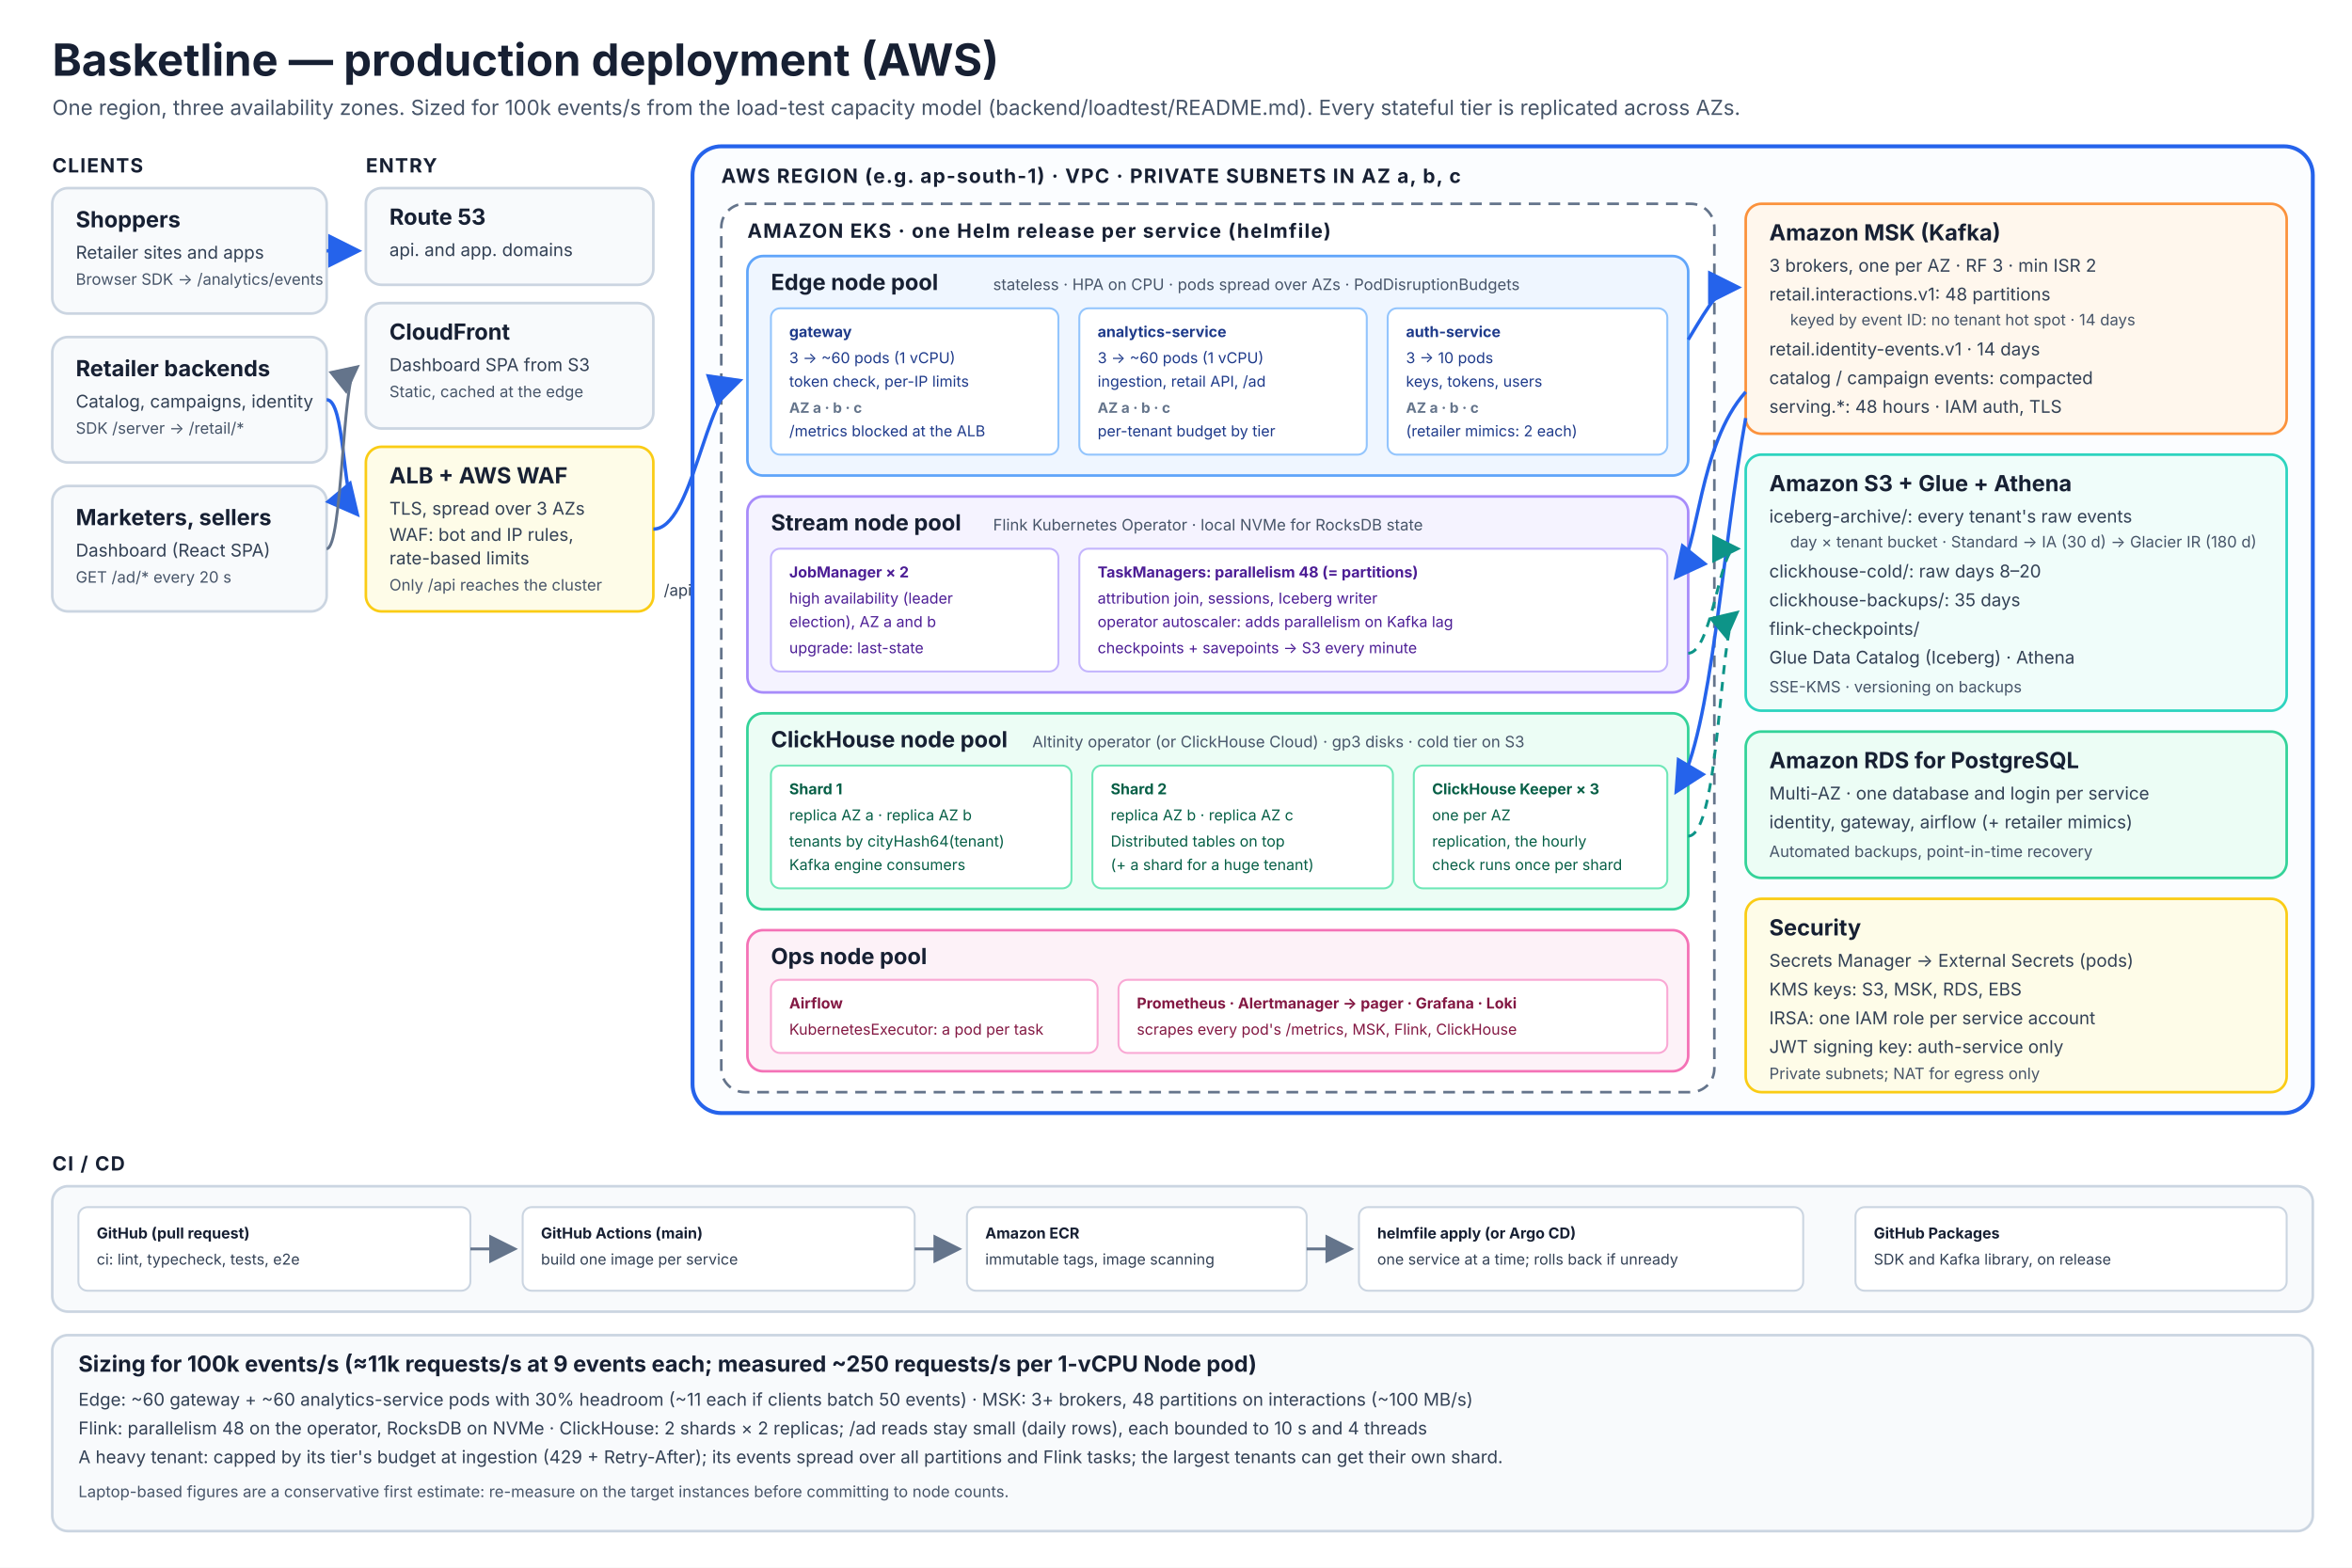
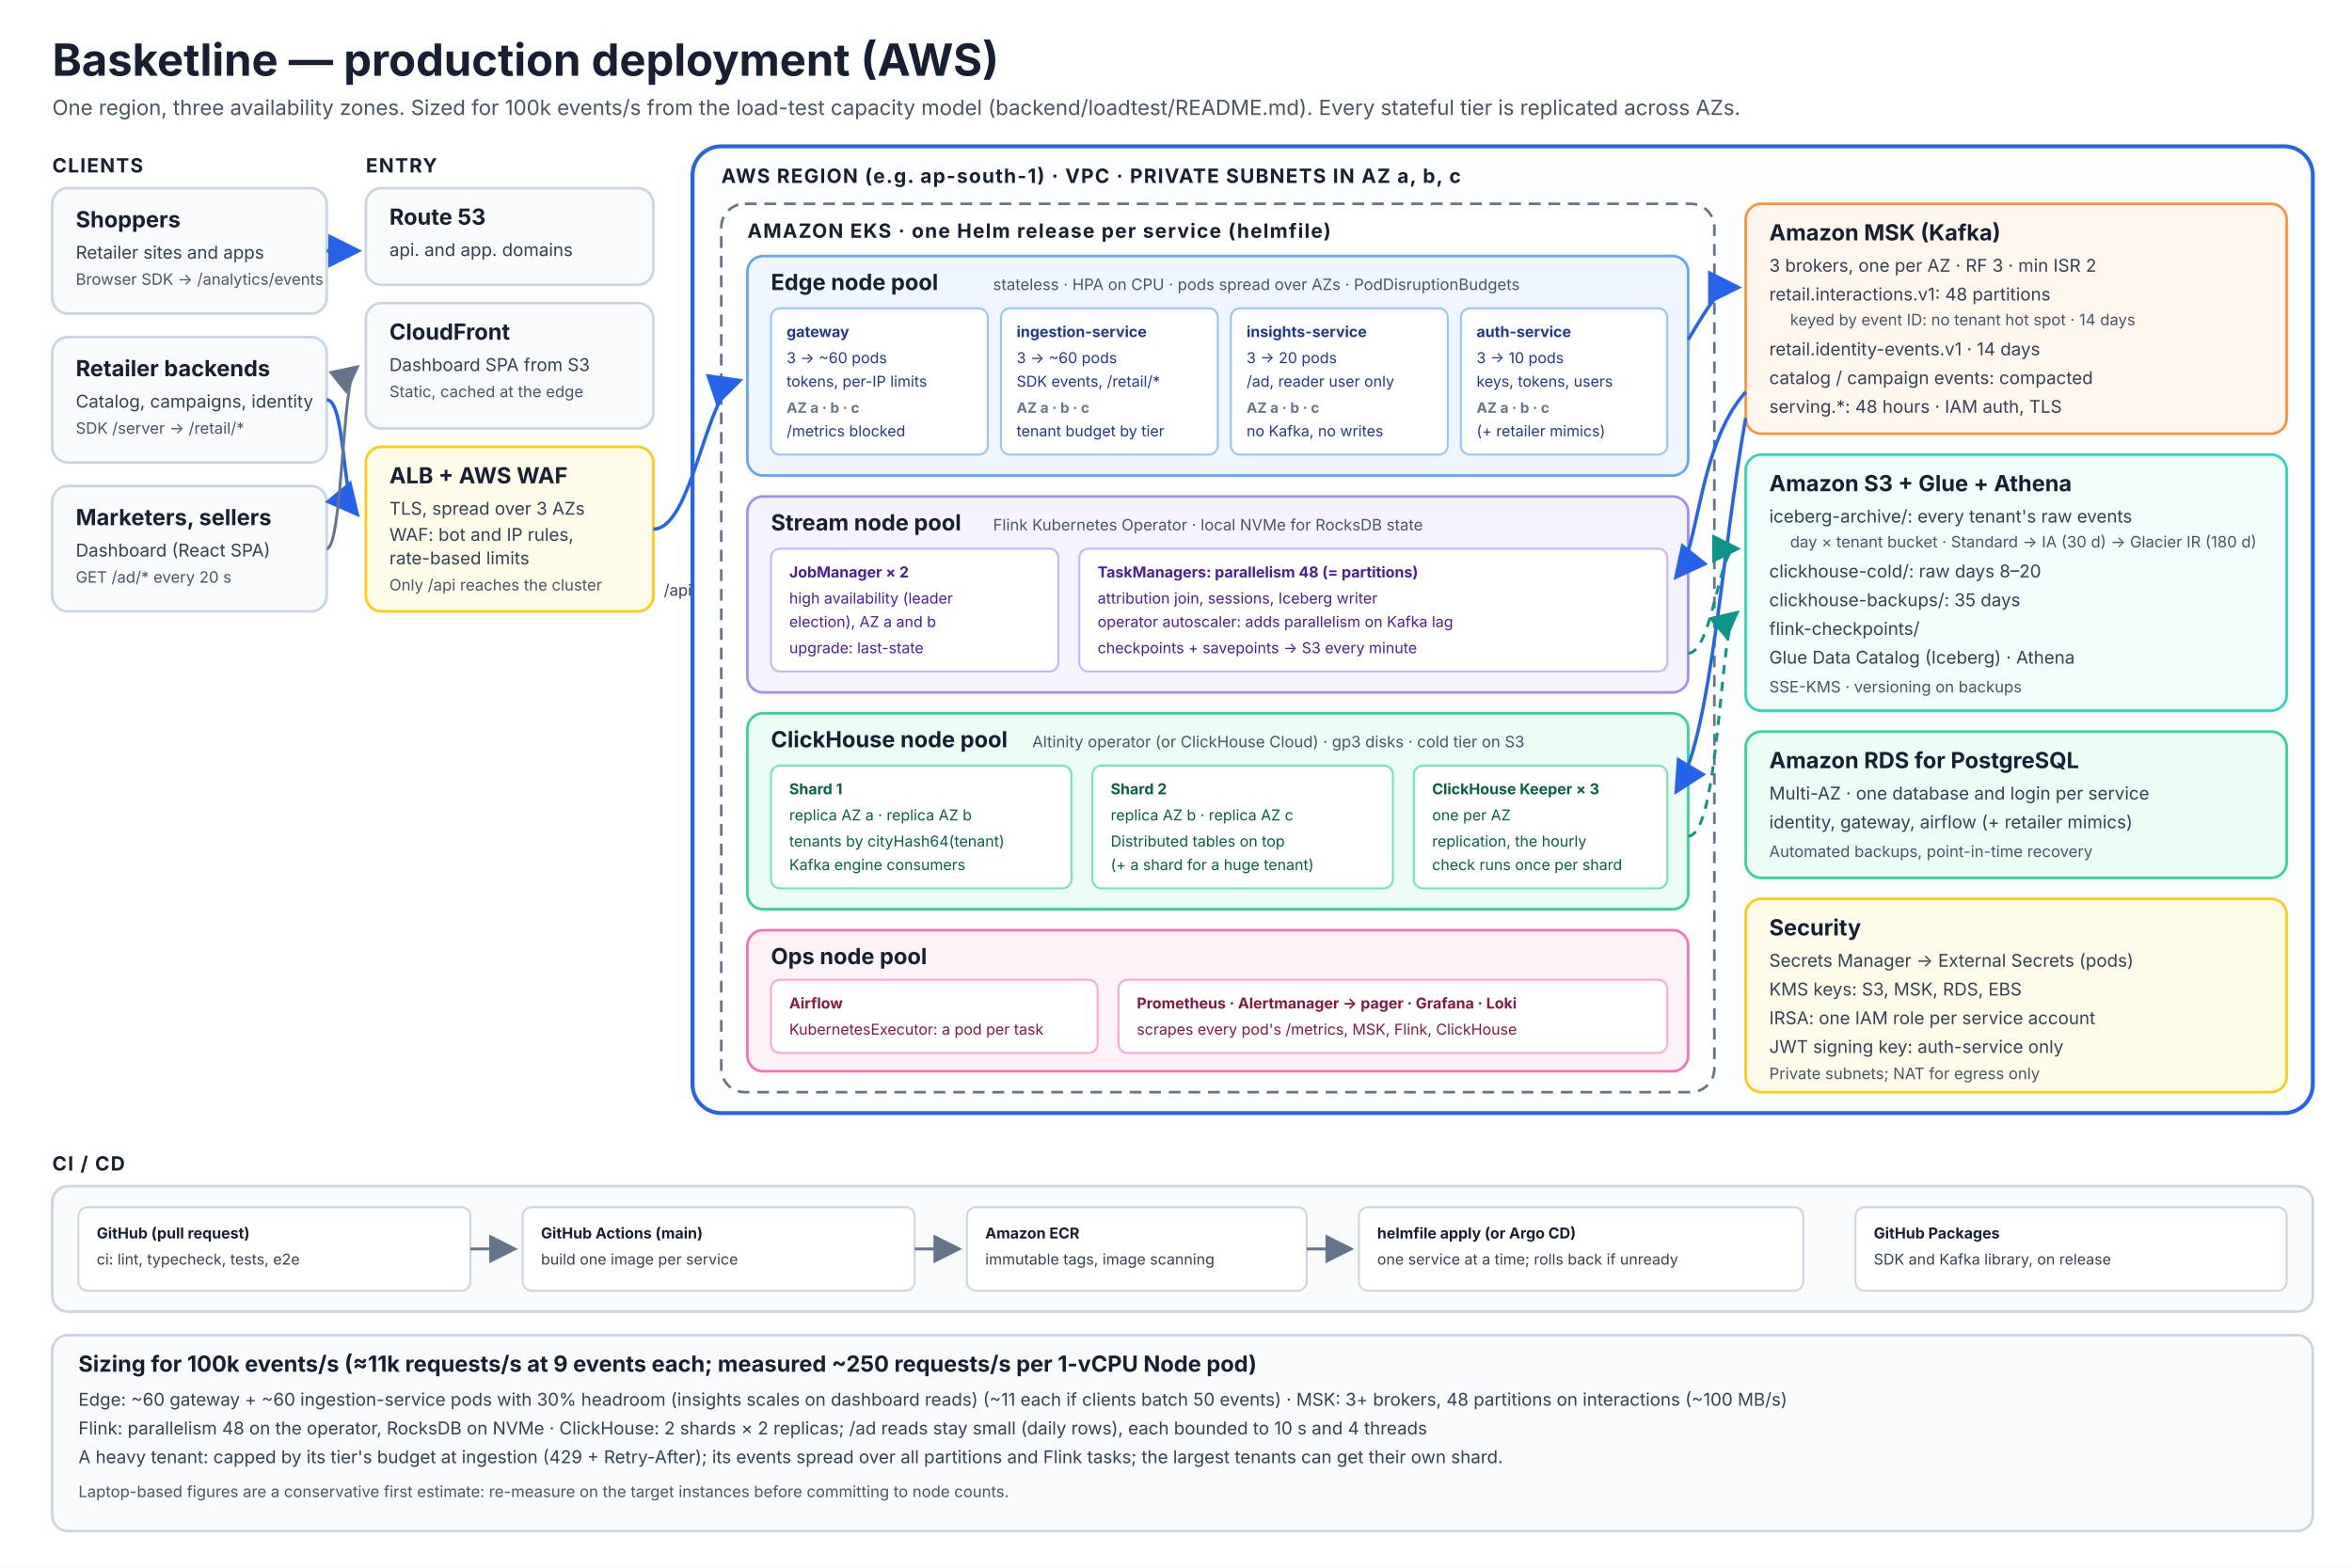
<svg xmlns="http://www.w3.org/2000/svg" width="1800" height="1200" viewBox="0 0 1800 1200" role="img" aria-labelledby="title desc">
  <defs>
    <marker id="arrow" markerWidth="10" markerHeight="10" refX="8" refY="5" orient="auto">
      <path d="M0,0 L10,5 L0,10 z" fill="#64748b" />
    </marker>
    <marker id="arrowBlue" markerWidth="10" markerHeight="10" refX="8" refY="5" orient="auto">
      <path d="M0,0 L10,5 L0,10 z" fill="#2563eb" />
    </marker>
    <marker id="arrowTeal" markerWidth="10" markerHeight="10" refX="8" refY="5" orient="auto">
      <path d="M0,0 L10,5 L0,10 z" fill="#0d9488" />
    </marker>
    <marker id="arrowPink" markerWidth="10" markerHeight="10" refX="8" refY="5" orient="auto">
      <path d="M0,0 L10,5 L0,10 z" fill="#db2777" />
    </marker>
    <style>
      text{font-family:Inter,-apple-system,BlinkMacSystemFont,"Segoe UI",sans-serif;fill:#172033}
      .title{font-size:34px;font-weight:750}.sub{font-size:16px;fill:#475569}
      .zone{font-size:15px;font-weight:700;letter-spacing:.06em}
      .head{font-size:17px;font-weight:700}.body{font-size:13.5px;fill:#334155}.small{font-size:12px;fill:#475569}
      .box{rx:12;stroke-width:2}.infra{fill:#f8fafc;stroke:#cbd5e1}.svc{fill:#eff6ff;stroke:#60a5fa}.kafka{fill:#fff7ed;stroke:#fb923c}.proc{fill:#f5f3ff;stroke:#a78bfa}.db{fill:#ecfdf5;stroke:#34d399}.archive{fill:#f0fdfa;stroke:#2dd4bf}.ops{fill:#fdf2f8;stroke:#f472b6}.sec{fill:#fefce8;stroke:#facc15}
      .region{fill:#fbfdff;stroke:#2563eb;stroke-width:3;rx:22}
      .eks{fill:#ffffff;stroke:#64748b;stroke-width:2;stroke-dasharray:9 6;rx:18}
      .pod{rx:7;stroke-width:1.5;fill:#ffffff;stroke:#93c5fd}
      .podtxt{font-size:11.5px;fill:#1e3a8a}
      .az{font-size:11px;font-weight:700;fill:#64748b}
      .arrow{fill:none;stroke:#64748b;stroke-width:2.2;marker-end:url(#arrow)}
      .live{fill:none;stroke:#2563eb;stroke-width:2.6;marker-end:url(#arrowBlue)}
      .batch{fill:none;stroke:#0d9488;stroke-width:2.2;stroke-dasharray:7 6;marker-end:url(#arrowTeal)}
      .scrape{fill:none;stroke:#db2777;stroke-width:1.8;stroke-dasharray:4 5;marker-end:url(#arrowPink)}
      .lbl{font-size:12px;fill:#334155}
    </style>
  </defs>
  <rect width="1800" height="1200" fill="#ffffff" />
  <text x="40" y="58" class="title">Basketline — production deployment (AWS)</text>
  <text x="40" y="88" class="sub">One region, three availability zones. Sized for 100k events/s from the load-test capacity model (backend/loadtest/README.md). Every stateful tier is replicated across AZs.</text>
  <text x="40" y="132" class="zone" fill="#64748b">CLIENTS</text>
  <rect x="40" y="144" width="210" height="96" class="box infra" />
  <text x="58" y="174" class="head">Shoppers</text>
  <text x="58" y="198" class="body">Retailer sites and apps</text>
  <text x="58" y="218" class="small">Browser SDK → /analytics/events</text>
  <rect x="40" y="258" width="210" height="96" class="box infra" />
  <text x="58" y="288" class="head">Retailer backends</text>
  <text x="58" y="312" class="body">Catalog, campaigns, identity</text>
  <text x="58" y="332" class="small">SDK /server → /retail/*</text>
  <rect x="40" y="372" width="210" height="96" class="box infra" />
  <text x="58" y="402" class="head">Marketers, sellers</text>
  <text x="58" y="426" class="body">Dashboard (React SPA)</text>
  <text x="58" y="446" class="small">GET /ad/* every 20 s</text>
  <text x="280" y="132" class="zone" fill="#64748b">ENTRY</text>
  <rect x="280" y="144" width="220" height="74" class="box infra" />
  <text x="298" y="172" class="head">Route 53</text>
  <text x="298" y="196" class="body">api. and app. domains</text>
  <rect x="280" y="232" width="220" height="96" class="box infra" />
  <text x="298" y="260" class="head">CloudFront</text>
  <text x="298" y="284" class="body">Dashboard SPA from S3</text>
  <text x="298" y="304" class="small">Static, cached at the edge</text>
  <rect x="280" y="342" width="220" height="126" class="box sec" />
  <text x="298" y="370" class="head">ALB + AWS WAF</text>
  <text x="298" y="394" class="body">TLS, spread over 3 AZs</text>
  <text x="298" y="414" class="body">WAF: bot and IP rules,</text>
  <text x="298" y="432" class="body">rate-based limits</text>
  <text x="298" y="452" class="small">Only /api reaches the cluster</text>
  <rect x="530" y="112" width="1240" height="740" class="region" />
  <text x="552" y="140" class="zone" fill="#1d4ed8">AWS REGION (e.g. ap-south-1) · VPC · PRIVATE SUBNETS IN AZ a, b, c</text>
  <rect x="552" y="156" width="760" height="680" class="eks" />
  <text x="572" y="182" class="zone" fill="#475569">AMAZON EKS · one Helm release per service (helmfile)</text>
  <rect x="572" y="196" width="720" height="168" class="box svc" />
  <text x="590" y="222" class="head">Edge node pool</text>
  <text x="760" y="222" class="small">stateless · HPA on CPU · pods spread over AZs · PodDisruptionBudgets</text>
-   <rect x="590" y="236" width="220" height="112" class="pod" />
-   <text x="604" y="258" class="podtxt" font-weight="700">gateway</text>
-   <text x="604" y="278" class="podtxt">3 → ~60 pods (1 vCPU)</text>
-   <text x="604" y="296" class="podtxt">token check, per-IP limits</text>
-   <text x="604" y="316" class="az">AZ a · b · c</text>
-   <text x="604" y="334" class="podtxt">/metrics blocked at the ALB</text>
-   <rect x="826" y="236" width="220" height="112" class="pod" />
-   <text x="840" y="258" class="podtxt" font-weight="700">analytics-service</text>
-   <text x="840" y="278" class="podtxt">3 → ~60 pods (1 vCPU)</text>
-   <text x="840" y="296" class="podtxt">ingestion, retail API, /ad</text>
-   <text x="840" y="316" class="az">AZ a · b · c</text>
-   <text x="840" y="334" class="podtxt">per-tenant budget by tier</text>
-   <rect x="1062" y="236" width="214" height="112" class="pod" />
-   <text x="1076" y="258" class="podtxt" font-weight="700">auth-service</text>
-   <text x="1076" y="278" class="podtxt">3 → 10 pods</text>
-   <text x="1076" y="296" class="podtxt">keys, tokens, users</text>
-   <text x="1076" y="316" class="az">AZ a · b · c</text>
-   <text x="1076" y="334" class="podtxt">(retailer mimics: 2 each)</text>
+   <rect x="590" y="236" width="166" height="112" class="pod" />
+   <text x="602" y="258" class="podtxt" font-weight="700">gateway</text>
+   <text x="602" y="278" class="podtxt">3 → ~60 pods</text>
+   <text x="602" y="296" class="podtxt">tokens, per-IP limits</text>
+   <text x="602" y="316" class="az">AZ a · b · c</text>
+   <text x="602" y="334" class="podtxt">/metrics blocked</text>
+   <rect x="766" y="236" width="166" height="112" class="pod" />
+   <text x="778" y="258" class="podtxt" font-weight="700">ingestion-service</text>
+   <text x="778" y="278" class="podtxt">3 → ~60 pods</text>
+   <text x="778" y="296" class="podtxt">SDK events, /retail/*</text>
+   <text x="778" y="316" class="az">AZ a · b · c</text>
+   <text x="778" y="334" class="podtxt">tenant budget by tier</text>
+   <rect x="942" y="236" width="166" height="112" class="pod" />
+   <text x="954" y="258" class="podtxt" font-weight="700">insights-service</text>
+   <text x="954" y="278" class="podtxt">3 → 20 pods</text>
+   <text x="954" y="296" class="podtxt">/ad, reader user only</text>
+   <text x="954" y="316" class="az">AZ a · b · c</text>
+   <text x="954" y="334" class="podtxt">no Kafka, no writes</text>
+   <rect x="1118" y="236" width="158" height="112" class="pod" />
+   <text x="1130" y="258" class="podtxt" font-weight="700">auth-service</text>
+   <text x="1130" y="278" class="podtxt">3 → 10 pods</text>
+   <text x="1130" y="296" class="podtxt">keys, tokens, users</text>
+   <text x="1130" y="316" class="az">AZ a · b · c</text>
+   <text x="1130" y="334" class="podtxt">(+ retailer mimics)</text>
  <rect x="572" y="380" width="720" height="150" class="box proc" />
  <text x="590" y="406" class="head">Stream node pool</text>
  <text x="760" y="406" class="small">Flink Kubernetes Operator · local NVMe for RocksDB state</text>
  <rect x="590" y="420" width="220" height="94" class="pod" style="stroke:#c4b5fd" />
  <text x="604" y="442" class="podtxt" font-weight="700" style="fill:#4c1d95">JobManager × 2</text>
  <text x="604" y="462" class="podtxt" style="fill:#4c1d95">high availability (leader</text>
  <text x="604" y="480" class="podtxt" style="fill:#4c1d95">election), AZ a and b</text>
  <text x="604" y="500" class="podtxt" style="fill:#4c1d95">upgrade: last-state</text>
  <rect x="826" y="420" width="450" height="94" class="pod" style="stroke:#c4b5fd" />
  <text x="840" y="442" class="podtxt" font-weight="700" style="fill:#4c1d95">TaskManagers: parallelism 48 (= partitions)</text>
  <text x="840" y="462" class="podtxt" style="fill:#4c1d95">attribution join, sessions, Iceberg writer</text>
  <text x="840" y="480" class="podtxt" style="fill:#4c1d95">operator autoscaler: adds parallelism on Kafka lag</text>
  <text x="840" y="500" class="podtxt" style="fill:#4c1d95">checkpoints + savepoints → S3 every minute</text>
  <rect x="572" y="546" width="720" height="150" class="box db" />
  <text x="590" y="572" class="head">ClickHouse node pool</text>
  <text x="790" y="572" class="small">Altinity operator (or ClickHouse Cloud) · gp3 disks · cold tier on S3</text>
  <rect x="590" y="586" width="230" height="94" class="pod" style="stroke:#6ee7b7" />
  <text x="604" y="608" class="podtxt" font-weight="700" style="fill:#065f46">Shard 1</text>
  <text x="604" y="628" class="podtxt" style="fill:#065f46">replica AZ a · replica AZ b</text>
  <text x="604" y="648" class="podtxt" style="fill:#065f46">tenants by cityHash64(tenant)</text>
  <text x="604" y="666" class="podtxt" style="fill:#065f46">Kafka engine consumers</text>
  <rect x="836" y="586" width="230" height="94" class="pod" style="stroke:#6ee7b7" />
  <text x="850" y="608" class="podtxt" font-weight="700" style="fill:#065f46">Shard 2</text>
  <text x="850" y="628" class="podtxt" style="fill:#065f46">replica AZ b · replica AZ c</text>
  <text x="850" y="648" class="podtxt" style="fill:#065f46">Distributed tables on top</text>
  <text x="850" y="666" class="podtxt" style="fill:#065f46">(+ a shard for a huge tenant)</text>
  <rect x="1082" y="586" width="194" height="94" class="pod" style="stroke:#6ee7b7" />
  <text x="1096" y="608" class="podtxt" font-weight="700" style="fill:#065f46">ClickHouse Keeper × 3</text>
  <text x="1096" y="628" class="podtxt" style="fill:#065f46">one per AZ</text>
  <text x="1096" y="648" class="podtxt" style="fill:#065f46">replication, the hourly</text>
  <text x="1096" y="666" class="podtxt" style="fill:#065f46">check runs once per shard</text>
  <rect x="572" y="712" width="720" height="108" class="box ops" />
  <text x="590" y="738" class="head">Ops node pool</text>
  <rect x="590" y="750" width="250" height="56" class="pod" style="stroke:#f9a8d4" />
  <text x="604" y="772" class="podtxt" font-weight="700" style="fill:#831843">Airflow</text>
  <text x="604" y="792" class="podtxt" style="fill:#831843">KubernetesExecutor: a pod per task</text>
  <rect x="856" y="750" width="420" height="56" class="pod" style="stroke:#f9a8d4" />
  <text x="870" y="772" class="podtxt" font-weight="700" style="fill:#831843">Prometheus · Alertmanager → pager · Grafana · Loki</text>
  <text x="870" y="792" class="podtxt" style="fill:#831843">scrapes every pod's /metrics, MSK, Flink, ClickHouse</text>
  <rect x="1336" y="156" width="414" height="176" class="box kafka" />
  <text x="1354" y="184" class="head">Amazon MSK (Kafka)</text>
  <text x="1354" y="208" class="body">3 brokers, one per AZ · RF 3 · min ISR 2</text>
  <text x="1354" y="230" class="body">retail.interactions.v1: 48 partitions</text>
  <text x="1370" y="249" class="small">keyed by event ID: no tenant hot spot · 14 days</text>
  <text x="1354" y="272" class="body">retail.identity-events.v1 · 14 days</text>
  <text x="1354" y="294" class="body">catalog / campaign events: compacted</text>
  <text x="1354" y="316" class="body">serving.*: 48 hours · IAM auth, TLS</text>
  <rect x="1336" y="348" width="414" height="196" class="box archive" />
  <text x="1354" y="376" class="head">Amazon S3 + Glue + Athena</text>
  <text x="1354" y="400" class="body">iceberg-archive/: every tenant's raw events</text>
  <text x="1370" y="419" class="small">day × tenant bucket · Standard → IA (30 d) → Glacier IR (180 d)</text>
  <text x="1354" y="442" class="body">clickhouse-cold/: raw days 8–20</text>
  <text x="1354" y="464" class="body">clickhouse-backups/: 35 days</text>
  <text x="1354" y="486" class="body">flink-checkpoints/</text>
  <text x="1354" y="508" class="body">Glue Data Catalog (Iceberg) · Athena</text>
  <text x="1354" y="530" class="small">SSE-KMS · versioning on backups</text>
  <rect x="1336" y="560" width="414" height="112" class="box db" />
  <text x="1354" y="588" class="head">Amazon RDS for PostgreSQL</text>
  <text x="1354" y="612" class="body">Multi-AZ · one database and login per service</text>
  <text x="1354" y="634" class="body">identity, gateway, airflow (+ retailer mimics)</text>
  <text x="1354" y="656" class="small">Automated backups, point-in-time recovery</text>
  <rect x="1336" y="688" width="414" height="148" class="box sec" />
  <text x="1354" y="716" class="head">Security</text>
  <text x="1354" y="740" class="body">Secrets Manager → External Secrets (pods)</text>
  <text x="1354" y="762" class="body">KMS keys: S3, MSK, RDS, EBS</text>
  <text x="1354" y="784" class="body">IRSA: one IAM role per service account</text>
  <text x="1354" y="806" class="body">JWT signing key: auth-service only</text>
  <text x="1354" y="826" class="small">Private subnets; NAT for egress only</text>
  <text x="40" y="896" class="zone" fill="#64748b">CI / CD</text>
  <rect x="40" y="908" width="1730" height="96" class="box infra" />
  <rect x="60" y="924" width="300" height="64" class="pod" style="stroke:#cbd5e1" />
  <text x="74" y="948" class="podtxt" font-weight="700" style="fill:#172033">GitHub (pull request)</text>
  <text x="74" y="968" class="podtxt" style="fill:#334155">ci: lint, typecheck, tests, e2e</text>
  <rect x="400" y="924" width="300" height="64" class="pod" style="stroke:#cbd5e1" />
  <text x="414" y="948" class="podtxt" font-weight="700" style="fill:#172033">GitHub Actions (main)</text>
  <text x="414" y="968" class="podtxt" style="fill:#334155">build one image per service</text>
  <rect x="740" y="924" width="260" height="64" class="pod" style="stroke:#cbd5e1" />
  <text x="754" y="948" class="podtxt" font-weight="700" style="fill:#172033">Amazon ECR</text>
  <text x="754" y="968" class="podtxt" style="fill:#334155">immutable tags, image scanning</text>
  <rect x="1040" y="924" width="340" height="64" class="pod" style="stroke:#cbd5e1" />
  <text x="1054" y="948" class="podtxt" font-weight="700" style="fill:#172033">helmfile apply (or Argo CD)</text>
  <text x="1054" y="968" class="podtxt" style="fill:#334155">one service at a time; rolls back if unready</text>
  <rect x="1420" y="924" width="330" height="64" class="pod" style="stroke:#cbd5e1" />
  <text x="1434" y="948" class="podtxt" font-weight="700" style="fill:#172033">GitHub Packages</text>
  <text x="1434" y="968" class="podtxt" style="fill:#334155">SDK and Kafka library, on release</text>
  <path d="M360 956 H392" class="arrow" />
  <path d="M700 956 H732" class="arrow" />
  <path d="M1000 956 H1032" class="arrow" />
  <rect x="40" y="1022" width="1730" height="150" class="box infra" />
  <text x="60" y="1050" class="head">Sizing for 100k events/s (≈11k requests/s at 9 events each; measured ~250 requests/s per 1-vCPU Node pod)</text>
-   <text x="60" y="1076" class="body">Edge: ~60 gateway + ~60 analytics-service pods with 30% headroom (~11 each if clients batch 50 events) · MSK: 3+ brokers, 48 partitions on interactions (~100 MB/s)</text>
+   <text x="60" y="1076" class="body">Edge: ~60 gateway + ~60 ingestion-service pods with 30% headroom (insights scales on dashboard reads) (~11 each if clients batch 50 events) · MSK: 3+ brokers, 48 partitions on interactions (~100 MB/s)</text>
  <text x="60" y="1098" class="body">Flink: parallelism 48 on the operator, RocksDB on NVMe · ClickHouse: 2 shards × 2 replicas; /ad reads stay small (daily rows), each bounded to 10 s and 4 threads</text>
  <text x="60" y="1120" class="body">A heavy tenant: capped by its tier's budget at ingestion (429 + Retry-After); its events spread over all partitions and Flink tasks; the largest tenants can get their own shard.</text>
  <text x="60" y="1146" class="small">Laptop-based figures are a conservative first estimate: re-measure on the target instances before committing to node counts.</text>
  <path d="M250 192 H272" class="live" />
  <path d="M250 306 C264 306 262 380 272 392" class="live" />
  <path d="M250 420 C262 420 262 290 272 282" class="arrow" />
  <path d="M500 405 C530 405 540 300 564 292" class="live" />
  <text x="508" y="456" class="lbl">/api</text>
  <path d="M1292 260 C1310 230 1316 220 1328 220" class="live" />
  <path d="M1336 300 C1300 340 1300 420 1284 440" class="live" />
  <path d="M1336 320 C1318 420 1310 560 1284 604" class="live" />
  <path d="M1292 500 C1310 500 1316 420 1328 420" class="batch" />
  <path d="M1292 640 C1316 640 1316 480 1328 470" class="batch" />
</svg>
